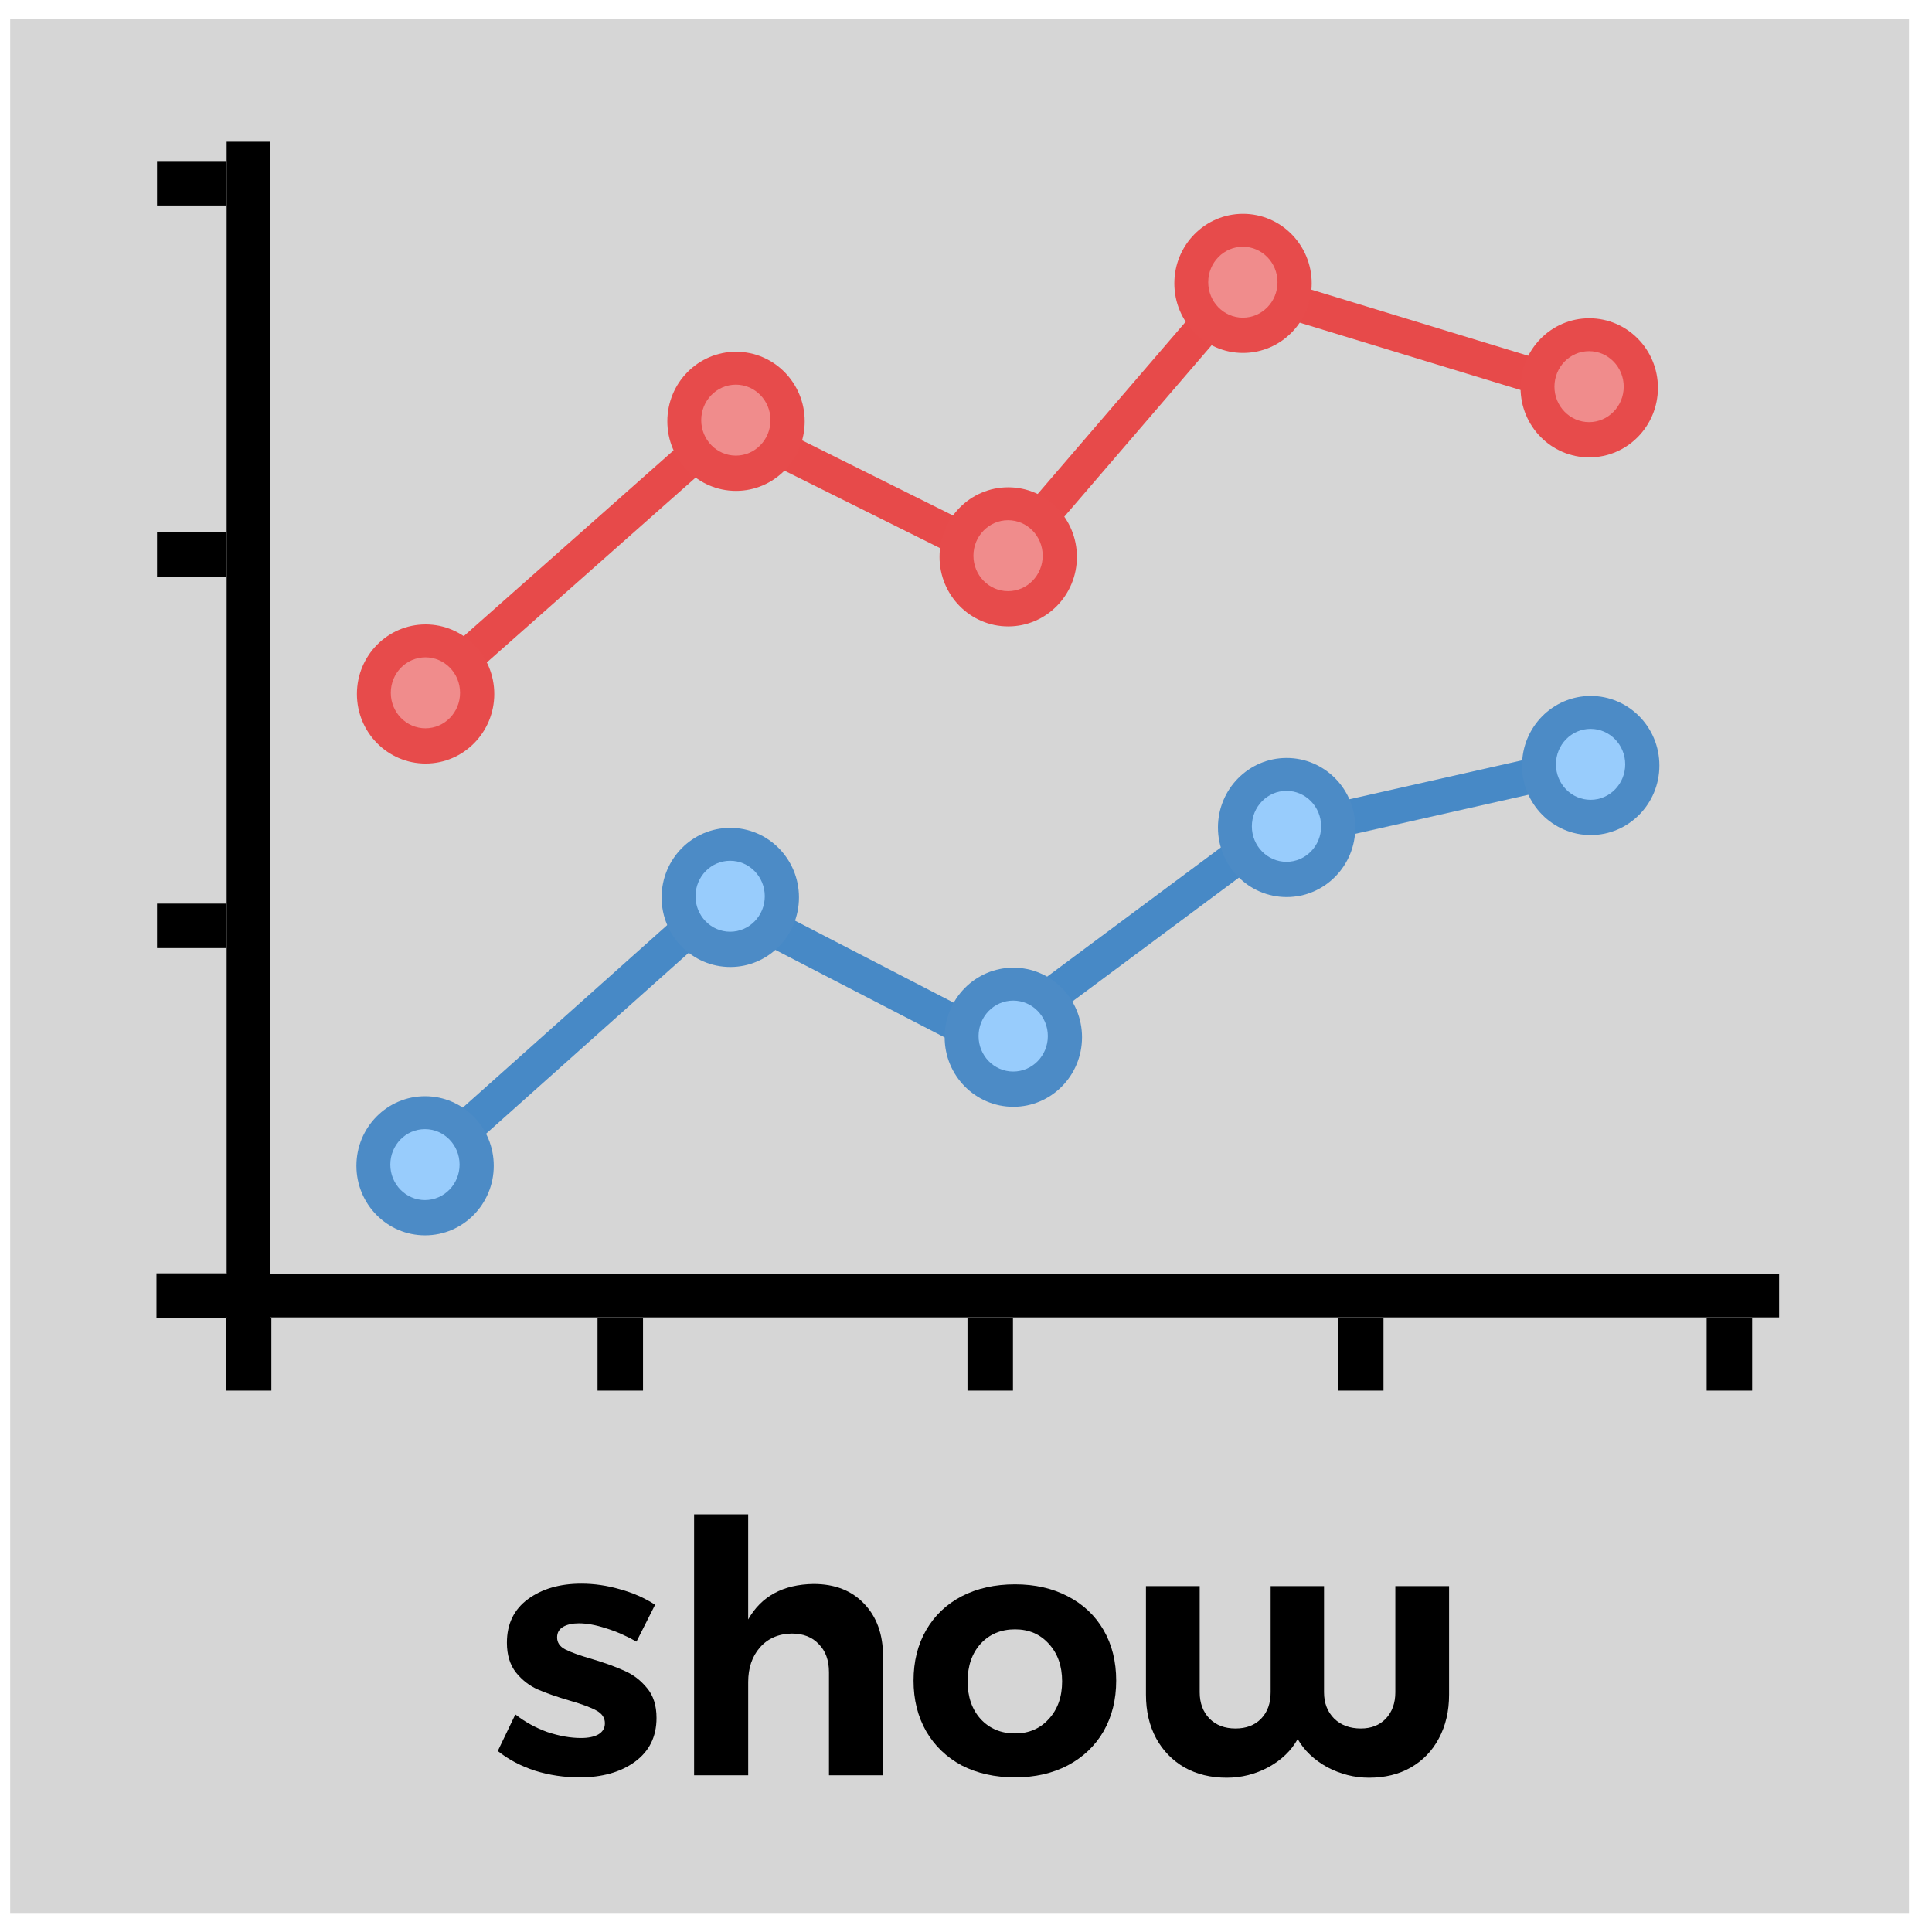
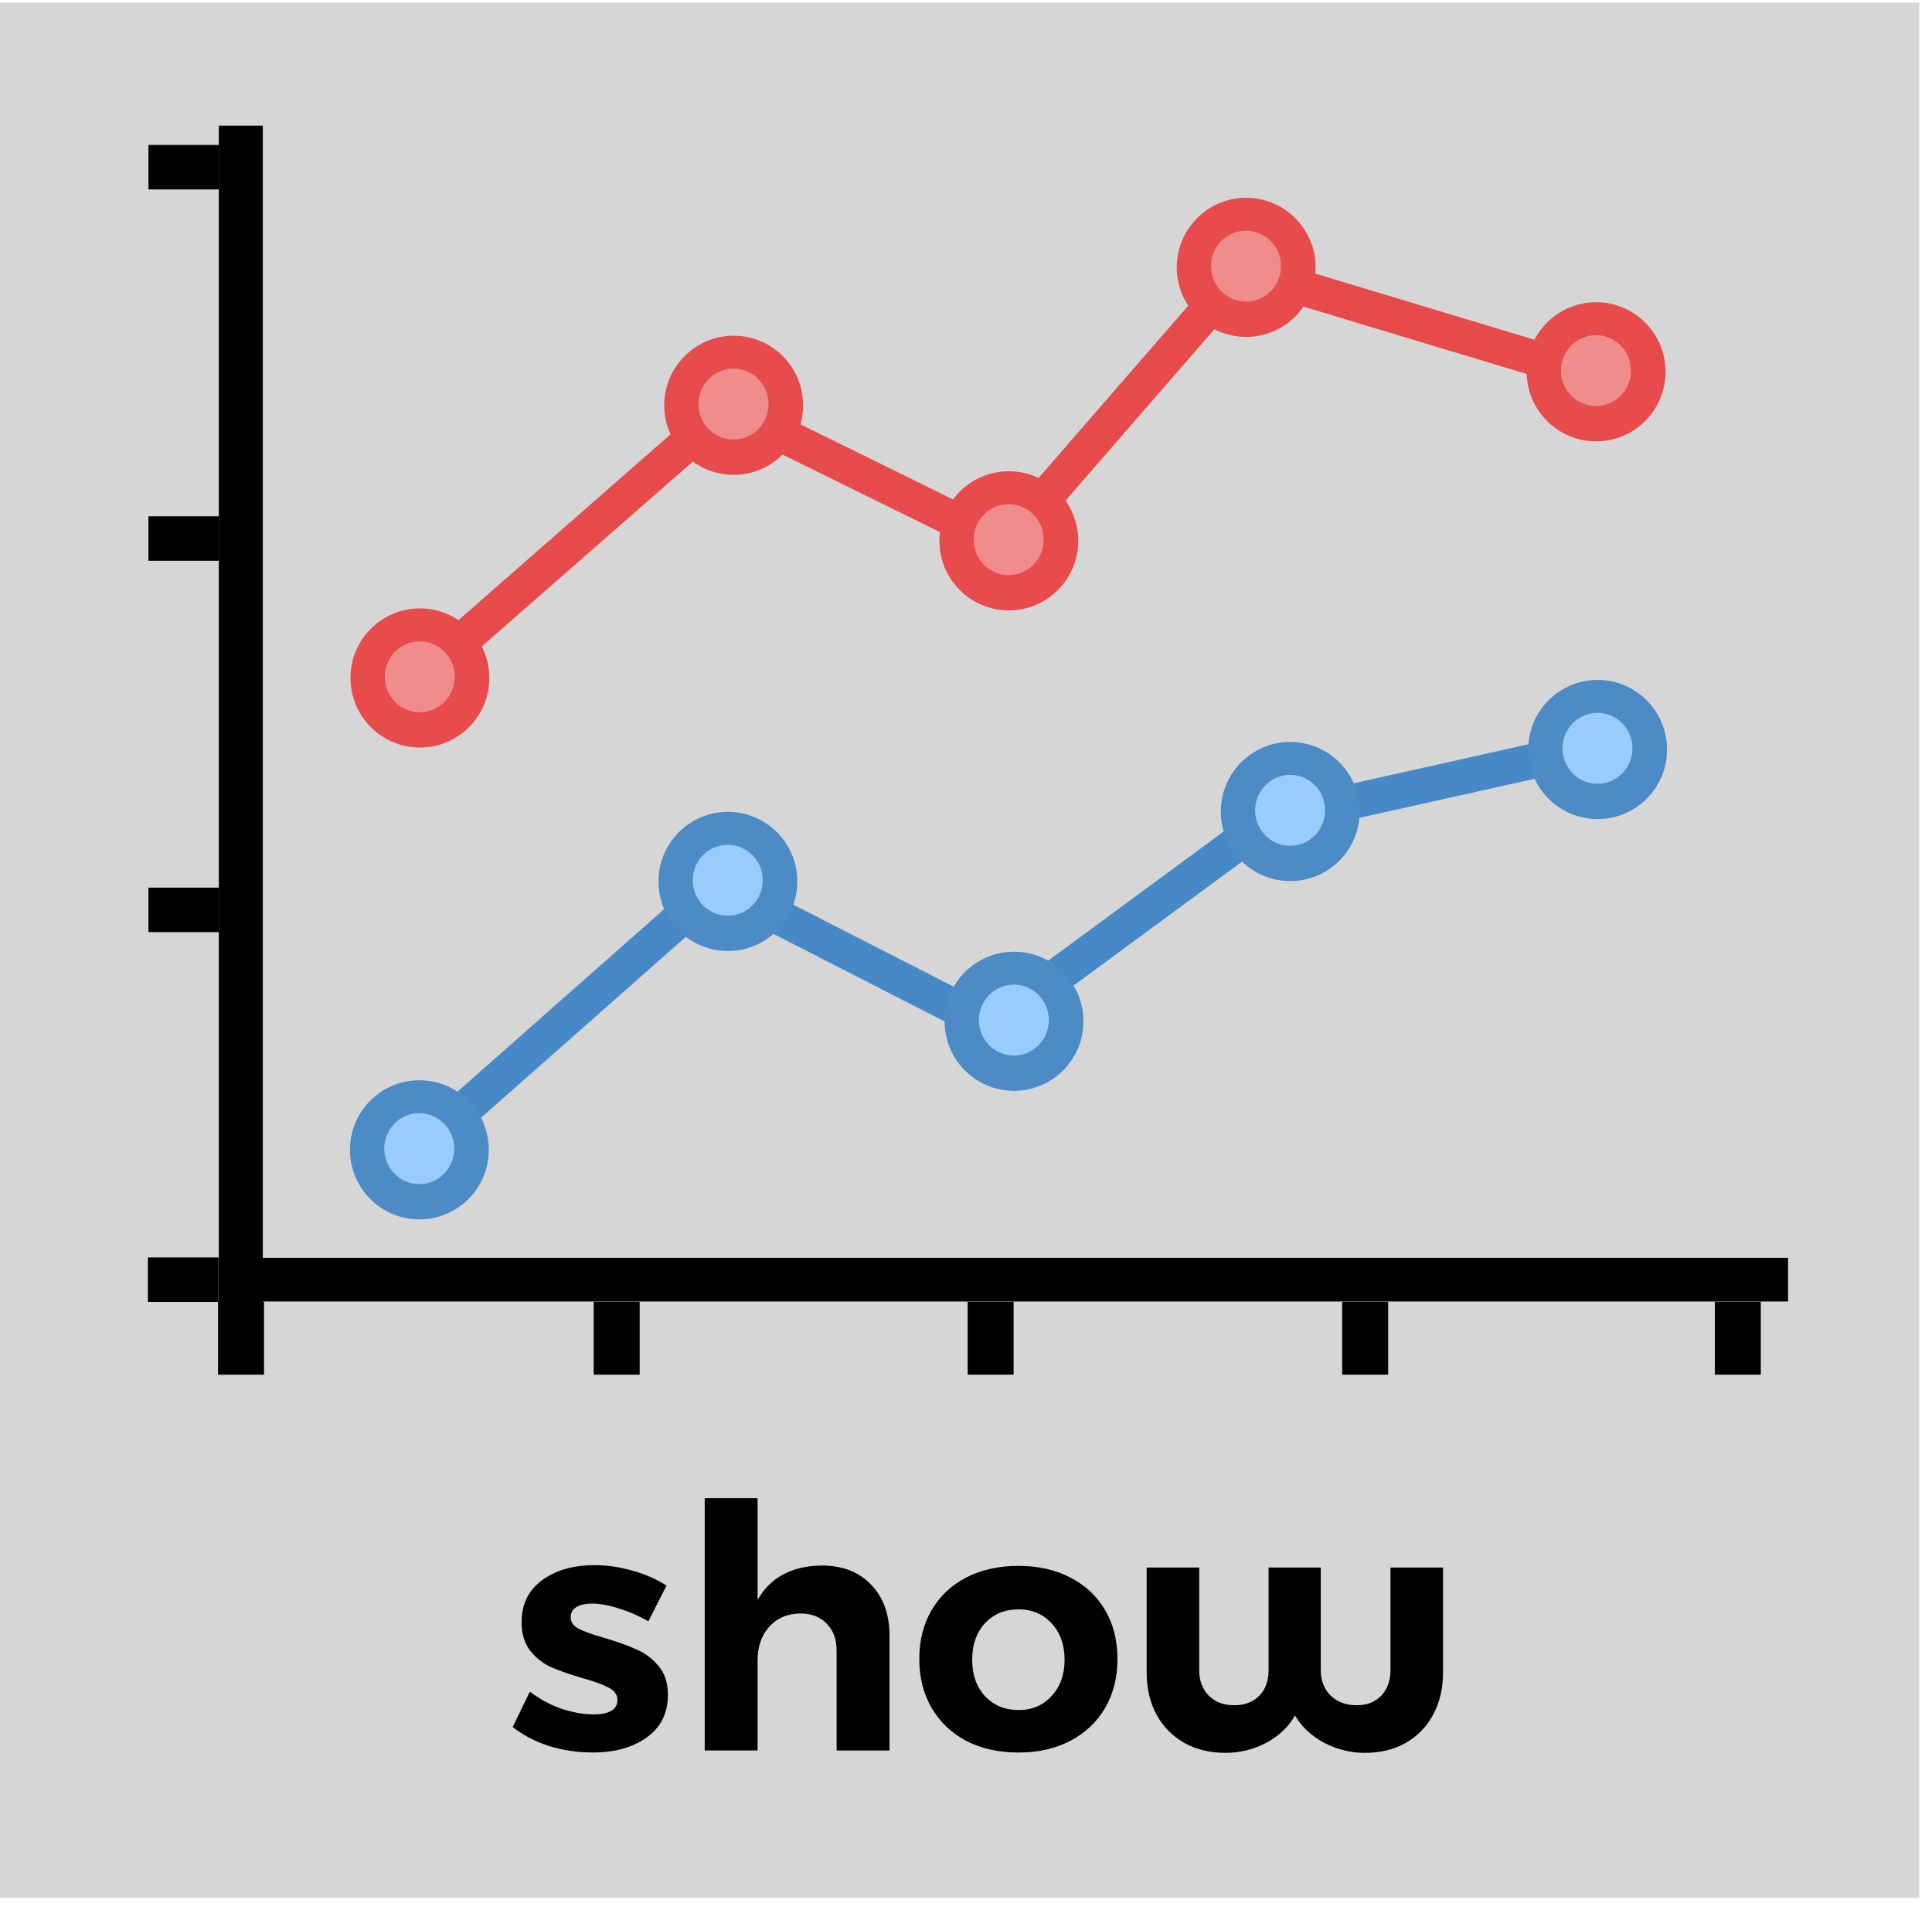
- <svg xmlns="http://www.w3.org/2000/svg" version="1.1" id="svg815" width="300" height="300" viewBox="0 0 300 300">
-   <defs id="defs819" />
-   <g id="g2592" transform="matrix(0.9948552,0,0,0.9960124,0.00825202,1.194003)">
-     <rect style="opacity:0;stroke-width:3.105" y="1.307" x="1.78" height="298.126" width="298.126" id="rect3723" />
-     <ellipse ry="10.565" rx="10.689" cy="106.464" cx="66.727" id="path4558" style="opacity:0;fill:#e74a4a;fill-opacity:1;stroke-width:8.009;stroke-miterlimit:4;stroke-dasharray:none" />
-     <rect y="4.397" x="4.266" height="290.063" width="290.995" id="rect1603" style="opacity:1;fill:#d6d6d6;fill-opacity:1;stroke:#d6d6d6;stroke-width:5.37;stroke-miterlimit:4;stroke-dasharray:none;stroke-opacity:1" />
-     <g transform="matrix(3.105477,0,0,3.105477,0.7256095,0.2518949)" id="text4534" style="font-style:normal;font-weight:normal;font-size:17.652px;line-height:1.25;font-family:sans-serif;letter-spacing:0px;word-spacing:0px;fill:#000000;fill-opacity:1;stroke:none;stroke-width:0.441" aria-label="show">
-       <path id="path927" style="font-style:normal;font-variant:normal;font-weight:normal;font-stretch:normal;font-family:'Montserrat Alternates';-inkscape-font-specification:'Montserrat Alternates';stroke-width:0.441" d="m 31.753,81.946 q -0.777,-0.441 -1.536,-0.671 -0.759,-0.247 -1.359,-0.247 -0.494,0 -0.794,0.177 -0.3,0.177 -0.3,0.53 0,0.388 0.406,0.6 0.406,0.212 1.324,0.477 1.006,0.3 1.659,0.6 0.653,0.282 1.13,0.865 0.477,0.565 0.477,1.5 0,1.412 -1.094,2.207 -1.077,0.777 -2.771,0.777 -1.165,0 -2.242,-0.335 -1.077,-0.353 -1.871,-0.989 l 0.883,-1.836 q 0.724,0.565 1.606,0.883 0.9,0.3 1.695,0.3 0.547,0 0.865,-0.177 0.335,-0.194 0.335,-0.565 0,-0.406 -0.424,-0.635 -0.406,-0.229 -1.324,-0.494 -0.971,-0.282 -1.624,-0.565 -0.635,-0.282 -1.094,-0.847 -0.459,-0.583 -0.459,-1.5 0,-1.412 1.059,-2.189 1.059,-0.777 2.683,-0.777 0.971,0 1.942,0.282 0.971,0.265 1.765,0.777 z" />
-       <path id="path929" style="font-style:normal;font-variant:normal;font-weight:normal;font-stretch:normal;font-family:'Montserrat Alternates';-inkscape-font-specification:'Montserrat Alternates';stroke-width:0.441" d="m 40.651,79.051 q 1.606,0 2.542,0.989 0.953,0.989 0.953,2.648 v 5.967 h -2.718 v -5.172 q 0,-0.9 -0.512,-1.412 -0.494,-0.53 -1.359,-0.53 -1.006,0.018 -1.606,0.706 -0.583,0.671 -0.583,1.73 v 4.678 H 34.649 V 75.556 h 2.718 v 5.278 q 0.989,-1.748 3.283,-1.783 z" />
-       <path id="path931" style="font-style:normal;font-variant:normal;font-weight:normal;font-stretch:normal;font-family:'Montserrat Alternates';-inkscape-font-specification:'Montserrat Alternates';stroke-width:0.441" d="m 50.78,79.069 q 1.5,0 2.648,0.6 1.165,0.6 1.801,1.695 0.635,1.094 0.635,2.542 0,1.43 -0.635,2.542 -0.635,1.094 -1.801,1.712 -1.147,0.6 -2.648,0.6 -1.518,0 -2.683,-0.6 -1.147,-0.618 -1.783,-1.712 -0.635,-1.112 -0.635,-2.542 0,-1.447 0.635,-2.542 0.635,-1.094 1.783,-1.695 1.165,-0.6 2.683,-0.6 z m 0,2.26 q -1.059,0 -1.73,0.724 -0.653,0.724 -0.653,1.889 0,1.165 0.653,1.889 0.671,0.724 1.73,0.724 1.041,0 1.695,-0.724 0.671,-0.724 0.671,-1.889 0,-1.165 -0.671,-1.889 -0.653,-0.724 -1.695,-0.724 z" />
-       <path id="path933" style="font-style:normal;font-variant:normal;font-weight:normal;font-stretch:normal;font-family:'Montserrat Alternates';-inkscape-font-specification:'Montserrat Alternates';stroke-width:0.441" d="m 72.595,84.612 q 0,1.236 -0.512,2.189 -0.494,0.936 -1.412,1.465 -0.9,0.512 -2.101,0.512 -1.094,0 -2.101,-0.53 -0.989,-0.547 -1.483,-1.412 -0.477,0.865 -1.465,1.412 -0.989,0.53 -2.101,0.53 -1.2,0 -2.118,-0.512 -0.918,-0.53 -1.43,-1.465 -0.512,-0.953 -0.512,-2.189 v -5.455 h 2.701 v 5.331 q 0,0.812 0.494,1.324 0.494,0.494 1.306,0.494 0.812,0 1.289,-0.494 0.477,-0.494 0.477,-1.324 v -5.331 h 2.683 v 5.331 q 0,0.812 0.512,1.324 0.512,0.494 1.342,0.494 0.777,0 1.253,-0.494 0.477,-0.512 0.477,-1.324 v -5.331 h 2.701 z" />
-     </g>
-     <g transform="matrix(3.105477,0,0,3.105477,0.3176495,1.211348)" id="g886">
-       <path style="opacity:1;fill:none;stroke:#000000;stroke-width:2.188;stroke-linecap:butt;stroke-linejoin:miter;stroke-miterlimit:4;stroke-dasharray:none;stroke-opacity:1" d="M 12.38,6.34 V 65.427" id="path4538" />
-       <path id="path4540" d="M 89.314,64.264 H 11.255" style="opacity:1;fill:none;stroke:#000000;stroke-width:2.191;stroke-linecap:butt;stroke-linejoin:miter;stroke-miterlimit:4;stroke-dasharray:none;stroke-opacity:1" />
-       <path style="opacity:1;fill:none;stroke:#000000;stroke-width:2.286;stroke-linecap:butt;stroke-linejoin:miter;stroke-miterlimit:4;stroke-dasharray:none;stroke-opacity:1" d="m 12.391,65.373 v 3.663" id="path4544" />
-       <path id="path4550" d="M 11.253,64.264 H 7.76" style="opacity:1;fill:none;stroke:#000000;stroke-width:2.232;stroke-linecap:butt;stroke-linejoin:miter;stroke-miterlimit:4;stroke-dasharray:none;stroke-opacity:1" />
-       <path style="opacity:1;fill:none;stroke:#000000;stroke-width:2.232;stroke-linecap:butt;stroke-linejoin:miter;stroke-miterlimit:4;stroke-dasharray:none;stroke-opacity:1" d="M 11.281,45.704 H 7.788" id="path4552" />
-       <path id="path4554" d="M 11.281,27.064 H 7.788" style="opacity:1;fill:none;stroke:#000000;stroke-width:2.232;stroke-linecap:butt;stroke-linejoin:miter;stroke-miterlimit:4;stroke-dasharray:none;stroke-opacity:1" />
-       <path style="opacity:1;fill:none;stroke:#000000;stroke-width:2.232;stroke-linecap:butt;stroke-linejoin:miter;stroke-miterlimit:4;stroke-dasharray:none;stroke-opacity:1" d="M 11.281,8.424 H 7.788" id="path4556" />
-       <path id="path867" d="m 31.07,65.373 v 3.663" style="opacity:1;fill:none;stroke:#000000;stroke-width:2.286;stroke-linecap:butt;stroke-linejoin:miter;stroke-miterlimit:4;stroke-dasharray:none;stroke-opacity:1" />
-       <path style="opacity:1;fill:none;stroke:#000000;stroke-width:2.286;stroke-linecap:butt;stroke-linejoin:miter;stroke-miterlimit:4;stroke-dasharray:none;stroke-opacity:1" d="m 49.664,65.373 v 3.663" id="path869" />
-       <path id="path871" d="m 68.287,65.373 v 3.663" style="opacity:1;fill:none;stroke:#000000;stroke-width:2.286;stroke-linecap:butt;stroke-linejoin:miter;stroke-miterlimit:4;stroke-dasharray:none;stroke-opacity:1" />
-       <path style="opacity:1;fill:none;stroke:#000000;stroke-width:2.286;stroke-linecap:butt;stroke-linejoin:miter;stroke-miterlimit:4;stroke-dasharray:none;stroke-opacity:1" d="m 86.815,65.373 v 3.663" id="path873" />
-     </g>
-     <g transform="matrix(3.105477,0,0,3.105477,0.3176495,62.96932)" id="g1011">
-       <path style="fill:none;stroke:#e74a4a;stroke-width:1.757;stroke-linecap:butt;stroke-linejoin:miter;stroke-miterlimit:4;stroke-dasharray:none;stroke-opacity:1" d="M 21.006,14.388 36.576,0.62 50.344,7.464 62.192,-6.305 79.403,-1.061 v 0" id="path916" />
-       <g id="g992">
-         <g transform="translate(-15.47968,-6.266473)" id="g867">
-           <ellipse style="opacity:1;fill:#e74b4b;fill-opacity:1;stroke-width:2.37;stroke-miterlimit:4;stroke-dasharray:none" id="path4568" cx="36.765" cy="20.443" rx="3.452" ry="3.492" />
-           <ellipse style="opacity:1;fill:#f08c8c;fill-opacity:1;stroke-width:2.603;stroke-miterlimit:4;stroke-dasharray:none" id="path4564" cx="36.757" cy="20.384" rx="1.741" ry="1.781" />
+ <svg xmlns="http://www.w3.org/2000/svg" width="80.434mm" height="79.64mm" viewBox="0 0 80.434 79.64" version="1.1" id="svg8">
+   <defs id="defs2" />
+   <g id="layer1" transform="translate(-75.21699,-83.17887)">
+     <g transform="matrix(1.013338,0,0,1.003333,28.87187,4.008106)" id="layer1-5">
+       <g id="layer1-2" transform="translate(-20.02717,49.14899)">
+         <g id="layer1-8-9" transform="translate(55.66666,-199.2423)" style="display:none" />
+         <g id="layer2-3" style="display:none" transform="translate(55.66666,18.38272)" />
+         <g id="layer3-4" style="display:none" transform="translate(55.66666,18.38272)">
+           <rect style="opacity:1;fill:#e74a4a;fill-opacity:1;stroke:#e74a4a;stroke-width:0.874;stroke-miterlimit:4;stroke-dasharray:none;stroke-opacity:1" id="rect947-3" width="0" height="0" x="-2.662" y="6.581" />
+           <rect style="opacity:1;fill:#d6d6d6;fill-opacity:1;stroke:#d6d6d6;stroke-width:0.874;stroke-miterlimit:4;stroke-dasharray:none;stroke-opacity:1" id="rect951-1" width="78.501" height="78.501" x="2.359" y="3.231" />
+           <rect style="opacity:1;fill:#000000;fill-opacity:1;stroke:#000000;stroke-width:0.874;stroke-miterlimit:4;stroke-dasharray:none;stroke-opacity:1" id="rect1283-1" width="66.206" height="47.98" x="8.464" y="10.745" />
+           <rect style="opacity:1;fill:#00aeef;fill-opacity:1;stroke:#00aeef;stroke-width:0.47;stroke-miterlimit:4;stroke-dasharray:none;stroke-opacity:1" id="rect955-1" width="6.891" height="10.532" x="9.296" y="11.659" />
+           <rect y="11.659" x="17.553" height="10.532" width="6.891" id="rect903-4" style="opacity:1;fill:#68be5a;fill-opacity:1;stroke:#68be5a;stroke-width:0.47;stroke-miterlimit:4;stroke-dasharray:none;stroke-opacity:1" />
+           <rect style="opacity:1;fill:#fff975;fill-opacity:1;stroke:#fff975;stroke-width:0.47;stroke-miterlimit:4;stroke-dasharray:none;stroke-opacity:1" id="rect905-7" width="6.891" height="10.532" x="25.777" y="11.659" />
+           <rect y="11.659" x="34.068" height="10.532" width="6.891" id="rect907-9" style="opacity:1;fill:#e74a4a;fill-opacity:1;stroke:#e74a4a;stroke-width:0.47;stroke-miterlimit:4;stroke-dasharray:none;stroke-opacity:1" />
+           <rect style="opacity:1;fill:#00aeef;fill-opacity:1;stroke:#00aeef;stroke-width:0.47;stroke-miterlimit:4;stroke-dasharray:none;stroke-opacity:1" id="rect909-1" width="6.891" height="10.532" x="42.325" y="11.659" />
+           <rect y="11.659" x="50.616" height="10.532" width="6.891" id="rect911-1" style="opacity:1;fill:#68be5a;fill-opacity:1;stroke:#68be5a;stroke-width:0.47;stroke-miterlimit:4;stroke-dasharray:none;stroke-opacity:1" />
+           <rect style="opacity:1;fill:#fff975;fill-opacity:1;stroke:#fff975;stroke-width:0.47;stroke-miterlimit:4;stroke-dasharray:none;stroke-opacity:1" id="rect913-7" width="6.891" height="10.532" x="58.84" y="11.659" />
+           <rect y="11.659" x="67.03" height="10.532" width="6.891" id="rect915-0" style="opacity:1;fill:#e74a4a;fill-opacity:1;stroke:#e74a4a;stroke-width:0.47;stroke-miterlimit:4;stroke-dasharray:none;stroke-opacity:1" />
+           <rect y="23.554" x="9.296" height="10.532" width="6.891" id="rect917-1" style="opacity:1;fill:#68be5a;fill-opacity:1;stroke:#68be5a;stroke-width:0.47;stroke-miterlimit:4;stroke-dasharray:none;stroke-opacity:1" />
+           <rect style="opacity:1;fill:#e74a4a;fill-opacity:1;stroke:#e74a4a;stroke-width:0.47;stroke-miterlimit:4;stroke-dasharray:none;stroke-opacity:1" id="rect919-5" width="6.891" height="10.532" x="17.553" y="23.554" />
+           <rect y="23.554" x="25.743" height="10.532" width="6.891" id="rect921-9" style="opacity:1;fill:#00aeef;fill-opacity:1;stroke:#00aeef;stroke-width:0.47;stroke-miterlimit:4;stroke-dasharray:none;stroke-opacity:1" />
+           <rect style="opacity:1;fill:#fff975;fill-opacity:1;stroke:#fff975;stroke-width:0.47;stroke-miterlimit:4;stroke-dasharray:none;stroke-opacity:1" id="rect924-7" width="6.891" height="10.532" x="34.067" y="23.554" />
+           <rect y="23.554" x="42.291" height="10.532" width="6.891" id="rect926-3" style="opacity:1;fill:#68be5a;fill-opacity:1;stroke:#68be5a;stroke-width:0.47;stroke-miterlimit:4;stroke-dasharray:none;stroke-opacity:1" />
+           <rect style="opacity:1;fill:#e74a4a;fill-opacity:1;stroke:#e74a4a;stroke-width:0.47;stroke-miterlimit:4;stroke-dasharray:none;stroke-opacity:1" id="rect928-3" width="6.891" height="10.532" x="50.582" y="23.554" />
+           <rect y="23.554" x="58.873" height="10.532" width="6.891" id="rect930-3" style="opacity:1;fill:#00aeef;fill-opacity:1;stroke:#00aeef;stroke-width:0.47;stroke-miterlimit:4;stroke-dasharray:none;stroke-opacity:1" />
+           <rect style="opacity:1;fill:#fff975;fill-opacity:1;stroke:#fff975;stroke-width:0.47;stroke-miterlimit:4;stroke-dasharray:none;stroke-opacity:1" id="rect932-8" width="6.891" height="10.532" x="67.03" y="23.554" />
+           <rect y="35.45" x="67.03" height="10.532" width="6.891" id="rect934-1" style="opacity:1;fill:#68be5a;fill-opacity:1;stroke:#68be5a;stroke-width:0.47;stroke-miterlimit:4;stroke-dasharray:none;stroke-opacity:1" />
+           <rect style="opacity:1;fill:#e74a4a;fill-opacity:1;stroke:#e74a4a;stroke-width:0.47;stroke-miterlimit:4;stroke-dasharray:none;stroke-opacity:1" id="rect936-2" width="6.891" height="10.532" x="58.772" y="35.45" />
+           <rect y="35.45" x="50.582" height="10.532" width="6.891" id="rect938-9" style="opacity:1;fill:#00aeef;fill-opacity:1;stroke:#00aeef;stroke-width:0.47;stroke-miterlimit:4;stroke-dasharray:none;stroke-opacity:1" />
+           <rect style="opacity:1;fill:#fff975;fill-opacity:1;stroke:#fff975;stroke-width:0.47;stroke-miterlimit:4;stroke-dasharray:none;stroke-opacity:1" id="rect940-1" width="6.891" height="10.532" x="42.325" y="35.45" />
+           <rect y="35.45" x="34.035" height="10.532" width="6.891" id="rect942-8" style="opacity:1;fill:#68be5a;fill-opacity:1;stroke:#68be5a;stroke-width:0.47;stroke-miterlimit:4;stroke-dasharray:none;stroke-opacity:1" />
+           <rect style="opacity:1;fill:#e74a4a;fill-opacity:1;stroke:#e74a4a;stroke-width:0.47;stroke-miterlimit:4;stroke-dasharray:none;stroke-opacity:1" id="rect944-4" width="6.891" height="10.532" x="25.777" y="35.45" />
+           <rect y="35.45" x="17.553" height="10.532" width="6.891" id="rect946-9" style="opacity:1;fill:#00aeef;fill-opacity:1;stroke:#00aeef;stroke-width:0.47;stroke-miterlimit:4;stroke-dasharray:none;stroke-opacity:1" />
+           <rect style="opacity:1;fill:#fff975;fill-opacity:1;stroke:#fff975;stroke-width:0.47;stroke-miterlimit:4;stroke-dasharray:none;stroke-opacity:1" id="rect948-0" width="6.891" height="10.532" x="9.296" y="35.45" />
+           <rect y="47.379" x="9.296" height="10.532" width="6.891" id="rect950-8" style="opacity:1;fill:#e74a4a;fill-opacity:1;stroke:#e74a4a;stroke-width:0.47;stroke-miterlimit:4;stroke-dasharray:none;stroke-opacity:1" />
+           <rect style="opacity:1;fill:#fff975;fill-opacity:1;stroke:#fff975;stroke-width:0.47;stroke-miterlimit:4;stroke-dasharray:none;stroke-opacity:1" id="rect952-2" width="6.891" height="10.532" x="17.52" y="47.379" />
+           <rect y="47.379" x="25.777" height="10.532" width="6.891" id="rect954-7" style="opacity:1;fill:#68be5a;fill-opacity:1;stroke:#68be5a;stroke-width:0.47;stroke-miterlimit:4;stroke-dasharray:none;stroke-opacity:1" />
+           <rect style="opacity:1;fill:#00aeef;fill-opacity:1;stroke:#00aeef;stroke-width:0.47;stroke-miterlimit:4;stroke-dasharray:none;stroke-opacity:1" id="rect956-7" width="6.891" height="10.532" x="34.101" y="47.379" />
+           <rect style="opacity:1;fill:#e74a4a;fill-opacity:1;stroke:#e74a4a;stroke-width:0.47;stroke-miterlimit:4;stroke-dasharray:none;stroke-opacity:1" id="rect958-2" width="6.891" height="10.532" x="42.326" y="47.379" />
+           <rect y="47.379" x="50.583" height="10.532" width="6.891" id="rect960-6" style="opacity:1;fill:#fff975;fill-opacity:1;stroke:#fff975;stroke-width:0.47;stroke-miterlimit:4;stroke-dasharray:none;stroke-opacity:1" />
+           <rect style="opacity:1;fill:#68be5a;fill-opacity:1;stroke:#68be5a;stroke-width:0.47;stroke-miterlimit:4;stroke-dasharray:none;stroke-opacity:1" id="rect962-6" width="6.891" height="10.532" x="58.774" y="47.379" />
+           <rect y="47.379" x="67.098" height="10.532" width="6.891" id="rect964-6" style="opacity:1;fill:#00aeef;fill-opacity:1;stroke:#00aeef;stroke-width:0.47;stroke-miterlimit:4;stroke-dasharray:none;stroke-opacity:1" />
        </g>
-         <g id="g873" transform="translate(0.122566,-19.95499)">
-           <ellipse ry="3.492" rx="3.452" cy="20.443" cx="36.765" id="ellipse869" style="opacity:1;fill:#e74b4b;fill-opacity:1;stroke-width:2.37;stroke-miterlimit:4;stroke-dasharray:none" />
-           <ellipse ry="1.781" rx="1.741" cy="20.384" cx="36.757" id="ellipse871" style="opacity:1;fill:#f08c8c;fill-opacity:1;stroke-width:2.603;stroke-miterlimit:4;stroke-dasharray:none" />
+         <g id="g1445-4">
+           <rect style="opacity:0;stroke-width:0.827" y="29.759" x="65.815" height="79.375" width="79.322" id="rect3723-8" />
+           <ellipse ry="2.813" rx="2.844" cy="57.757" cx="83.096" id="path4558-1" style="opacity:0;fill:#e74a4a;fill-opacity:1;stroke-width:2.132;stroke-miterlimit:4;stroke-dasharray:none" />
+           <rect y="30.582" x="66.477" height="77.228" width="77.425" id="rect1603-8" style="opacity:1;fill:#d6d6d6;fill-opacity:1;stroke:#d6d6d6;stroke-width:1.429;stroke-miterlimit:4;stroke-dasharray:none;stroke-opacity:1" />
+           <g transform="matrix(0.8262692,0,0,0.8268229,65.42629,29.7334)" id="g886-6">
+             <path style="opacity:1;fill:none;stroke:#000000;stroke-width:2.188;stroke-linecap:butt;stroke-linejoin:miter;stroke-miterlimit:4;stroke-dasharray:none;stroke-opacity:1" d="M 12.38,6.34 V 65.427" id="path4538-4" />
+             <path id="path4540-5" d="M 89.314,64.264 H 11.255" style="opacity:1;fill:none;stroke:#000000;stroke-width:2.191;stroke-linecap:butt;stroke-linejoin:miter;stroke-miterlimit:4;stroke-dasharray:none;stroke-opacity:1" />
+             <path style="opacity:1;fill:none;stroke:#000000;stroke-width:2.286;stroke-linecap:butt;stroke-linejoin:miter;stroke-miterlimit:4;stroke-dasharray:none;stroke-opacity:1" d="m 12.391,65.373 v 3.663" id="path4544-1" />
+             <path id="path4550-1" d="M 11.253,64.264 H 7.76" style="opacity:1;fill:none;stroke:#000000;stroke-width:2.232;stroke-linecap:butt;stroke-linejoin:miter;stroke-miterlimit:4;stroke-dasharray:none;stroke-opacity:1" />
+             <path style="opacity:1;fill:none;stroke:#000000;stroke-width:2.232;stroke-linecap:butt;stroke-linejoin:miter;stroke-miterlimit:4;stroke-dasharray:none;stroke-opacity:1" d="M 11.281,45.704 H 7.788" id="path4552-1" />
+             <path id="path4554-5" d="M 11.281,27.064 H 7.788" style="opacity:1;fill:none;stroke:#000000;stroke-width:2.232;stroke-linecap:butt;stroke-linejoin:miter;stroke-miterlimit:4;stroke-dasharray:none;stroke-opacity:1" />
+             <path style="opacity:1;fill:none;stroke:#000000;stroke-width:2.232;stroke-linecap:butt;stroke-linejoin:miter;stroke-miterlimit:4;stroke-dasharray:none;stroke-opacity:1" d="M 11.281,8.424 H 7.788" id="path4556-2" />
+             <path id="path867-2" d="m 31.07,65.373 v 3.663" style="opacity:1;fill:none;stroke:#000000;stroke-width:2.286;stroke-linecap:butt;stroke-linejoin:miter;stroke-miterlimit:4;stroke-dasharray:none;stroke-opacity:1" />
+             <path style="opacity:1;fill:none;stroke:#000000;stroke-width:2.286;stroke-linecap:butt;stroke-linejoin:miter;stroke-miterlimit:4;stroke-dasharray:none;stroke-opacity:1" d="m 49.664,65.373 v 3.663" id="path869-3" />
+             <path id="path871-3" d="m 68.287,65.373 v 3.663" style="opacity:1;fill:none;stroke:#000000;stroke-width:2.286;stroke-linecap:butt;stroke-linejoin:miter;stroke-miterlimit:4;stroke-dasharray:none;stroke-opacity:1" />
+             <path style="opacity:1;fill:none;stroke:#000000;stroke-width:2.286;stroke-linecap:butt;stroke-linejoin:miter;stroke-miterlimit:4;stroke-dasharray:none;stroke-opacity:1" d="m 86.815,65.373 v 3.663" id="path873-5" />
+           </g>
+           <g transform="matrix(0.8262692,0,0,0.8268229,65.42629,46.17625)" id="g1011-1">
+             <path style="fill:none;stroke:#e74a4a;stroke-width:1.757;stroke-linecap:butt;stroke-linejoin:miter;stroke-miterlimit:4;stroke-dasharray:none;stroke-opacity:1" d="M 21.006,14.388 36.576,0.62 50.344,7.464 62.192,-6.305 79.403,-1.061 v 0" id="path916-6" />
+             <g id="g992-6">
+               <g transform="translate(-15.47968,-6.266473)" id="g867-0">
+                 <ellipse style="opacity:1;fill:#e74b4b;fill-opacity:1;stroke-width:2.37;stroke-miterlimit:4;stroke-dasharray:none" id="path4568-4" cx="36.765" cy="20.443" rx="3.452" ry="3.492" />
+                 <ellipse style="opacity:1;fill:#f08c8c;fill-opacity:1;stroke-width:2.603;stroke-miterlimit:4;stroke-dasharray:none" id="path4564-7" cx="36.757" cy="20.384" rx="1.741" ry="1.781" />
+               </g>
+               <g id="g873-6" transform="translate(0.122566,-19.95499)">
+                 <ellipse ry="3.492" rx="3.452" cy="20.443" cx="36.765" id="ellipse869-6" style="opacity:1;fill:#e74b4b;fill-opacity:1;stroke-width:2.37;stroke-miterlimit:4;stroke-dasharray:none" />
+                 <ellipse ry="1.781" rx="1.741" cy="20.384" cx="36.757" id="ellipse871-2" style="opacity:1;fill:#f08c8c;fill-opacity:1;stroke-width:2.603;stroke-miterlimit:4;stroke-dasharray:none" />
+               </g>
+               <g transform="translate(13.80361,-13.15076)" id="g879-5">
+                 <ellipse style="opacity:1;fill:#e74b4b;fill-opacity:1;stroke-width:2.37;stroke-miterlimit:4;stroke-dasharray:none" id="ellipse875-9" cx="36.765" cy="20.443" rx="3.452" ry="3.492" />
+                 <ellipse style="opacity:1;fill:#f08c8c;fill-opacity:1;stroke-width:2.603;stroke-miterlimit:4;stroke-dasharray:none" id="ellipse877-0" cx="36.757" cy="20.384" rx="1.741" ry="1.781" />
+               </g>
+               <g id="g885-8" transform="translate(25.60473,-26.8793)">
+                 <ellipse ry="3.492" rx="3.452" cy="20.443" cx="36.765" id="ellipse881-8" style="opacity:1;fill:#e74b4b;fill-opacity:1;stroke-width:2.37;stroke-miterlimit:4;stroke-dasharray:none" />
+                 <ellipse ry="1.781" rx="1.741" cy="20.384" cx="36.757" id="ellipse883-0" style="opacity:1;fill:#f08c8c;fill-opacity:1;stroke-width:2.603;stroke-miterlimit:4;stroke-dasharray:none" />
+               </g>
+               <g transform="translate(43.00561,-21.63604)" id="g891-4">
+                 <ellipse style="opacity:1;fill:#e74b4b;fill-opacity:1;stroke-width:2.37;stroke-miterlimit:4;stroke-dasharray:none" id="ellipse887-8" cx="36.765" cy="20.443" rx="3.452" ry="3.492" />
+                 <ellipse style="opacity:1;fill:#f08c8c;fill-opacity:1;stroke-width:2.603;stroke-miterlimit:4;stroke-dasharray:none" id="ellipse889-9" cx="36.757" cy="20.384" rx="1.741" ry="1.781" />
+               </g>
+             </g>
+           </g>
+           <g transform="matrix(0.8262692,0,0,0.8268229,65.89399,38.28243)" id="g1550-3">
+             <path style="fill:none;stroke:#4789c6;stroke-width:1.757;stroke-linecap:butt;stroke-linejoin:miter;stroke-miterlimit:4;stroke-dasharray:none;stroke-opacity:1" d="m 19.98,47.992 15.53,-13.849 13.568,7.004 13.849,-10.286 15.45,-3.482" id="path937-6" />
+             <g id="g1476-0" transform="translate(-12.96227,-8.358492)">
+               <ellipse style="opacity:1;fill:#4c8bc6;fill-opacity:1;stroke-width:2.37;stroke-miterlimit:4;stroke-dasharray:none" id="ellipse971-2" cx="33.656" cy="55.767" rx="3.452" ry="3.492" />
+               <ellipse style="opacity:1;fill:#98ccfc;fill-opacity:1;stroke-width:2.603;stroke-miterlimit:4;stroke-dasharray:none" id="ellipse973-4" cx="33.649" cy="55.708" rx="1.741" ry="1.781" />
+             </g>
+             <g id="g1482-8" transform="translate(2.377358,-21.83019)">
+               <ellipse ry="3.492" rx="3.452" cy="55.767" cx="33.656" id="ellipse1478-3" style="opacity:1;fill:#4c8bc6;fill-opacity:1;stroke-width:2.37;stroke-miterlimit:4;stroke-dasharray:none" />
+               <ellipse ry="1.781" rx="1.741" cy="55.708" cx="33.649" id="ellipse1480-5" style="opacity:1;fill:#98ccfc;fill-opacity:1;stroke-width:2.603;stroke-miterlimit:4;stroke-dasharray:none" />
+             </g>
+             <g transform="translate(16.60377,-14.81132)" id="g1488-7">
+               <ellipse style="opacity:1;fill:#4c8bc6;fill-opacity:1;stroke-width:2.37;stroke-miterlimit:4;stroke-dasharray:none" id="ellipse1484-0" cx="33.656" cy="55.767" rx="3.452" ry="3.492" />
+               <ellipse style="opacity:1;fill:#98ccfc;fill-opacity:1;stroke-width:2.603;stroke-miterlimit:4;stroke-dasharray:none" id="ellipse1486-7" cx="33.649" cy="55.708" rx="1.741" ry="1.781" />
+             </g>
+             <g id="g1494-0" transform="translate(30.33962,-25.33962)">
+               <ellipse ry="3.492" rx="3.452" cy="55.767" cx="33.656" id="ellipse1490-6" style="opacity:1;fill:#4c8bc6;fill-opacity:1;stroke-width:2.37;stroke-miterlimit:4;stroke-dasharray:none" />
+               <ellipse ry="1.781" rx="1.741" cy="55.708" cx="33.649" id="ellipse1492-9" style="opacity:1;fill:#98ccfc;fill-opacity:1;stroke-width:2.603;stroke-miterlimit:4;stroke-dasharray:none" />
+             </g>
+             <g transform="translate(45.62264,-28.45283)" id="g1500-1">
+               <ellipse style="opacity:1;fill:#4c8bc6;fill-opacity:1;stroke-width:2.37;stroke-miterlimit:4;stroke-dasharray:none" id="ellipse1496-0" cx="33.656" cy="55.767" rx="3.452" ry="3.492" />
+               <ellipse style="opacity:1;fill:#98ccfc;fill-opacity:1;stroke-width:2.603;stroke-miterlimit:4;stroke-dasharray:none" id="ellipse1498-7" cx="33.649" cy="55.708" rx="1.741" ry="1.781" />
+             </g>
+           </g>
+           <g id="text1211-3" style="font-style:normal;font-variant:normal;font-weight:normal;font-stretch:normal;font-size:25.4px;line-height:1.25;font-family:'Montserrat Alternates';-inkscape-font-specification:'Montserrat Alternates';letter-spacing:0px;word-spacing:0px;fill:#000000;fill-opacity:1;stroke:none;stroke-width:0.265" aria-label="show">
+             <path id="path1381-9" style="font-size:14.111px;stroke-width:0.265" d="m 92.4,97.048 q -0.621,-0.353 -1.228,-0.536 -0.607,-0.198 -1.087,-0.198 -0.395,0 -0.635,0.141 -0.24,0.141 -0.24,0.423 0,0.31 0.325,0.48 0.325,0.169 1.058,0.381 0.804,0.24 1.326,0.48 0.522,0.226 0.903,0.691 0.381,0.452 0.381,1.199 0,1.129 -0.875,1.764 -0.861,0.621 -2.215,0.621 -0.931,0 -1.792,-0.268 -0.861,-0.282 -1.496,-0.79 l 0.706,-1.468 q 0.579,0.452 1.284,0.706 0.72,0.24 1.355,0.24 0.437,0 0.691,-0.141 0.268,-0.155 0.268,-0.452 0,-0.325 -0.339,-0.508 -0.325,-0.183 -1.058,-0.395 -0.776,-0.226 -1.298,-0.452 -0.508,-0.226 -0.875,-0.677 -0.367,-0.466 -0.367,-1.199 0,-1.129 0.847,-1.75 0.847,-0.621 2.145,-0.621 0.776,0 1.552,0.226 0.776,0.212 1.411,0.621 z" />
+             <path id="path1383-7" style="font-size:14.111px;stroke-width:0.265" d="m 99.513,94.734 q 1.284,0 2.032,0.79 0.762,0.79 0.762,2.117 v 4.77 h -2.173 v -4.135 q 0,-0.72 -0.409,-1.129 -0.395,-0.423 -1.087,-0.423 -0.804,0.014 -1.284,0.564 -0.466,0.536 -0.466,1.383 v 3.739 H 94.715 V 91.94 h 2.173 v 4.219 q 0.79,-1.397 2.625,-1.425 z" />
+             <path id="path1385-4" style="font-size:14.111px;stroke-width:0.265" d="m 107.609,94.748 q 1.199,0 2.117,0.48 0.931,0.48 1.439,1.355 0.508,0.875 0.508,2.032 0,1.143 -0.508,2.032 -0.508,0.875 -1.439,1.369 -0.917,0.48 -2.117,0.48 -1.214,0 -2.145,-0.48 -0.917,-0.494 -1.425,-1.369 -0.508,-0.889 -0.508,-2.032 0,-1.157 0.508,-2.032 0.508,-0.875 1.425,-1.355 0.931,-0.48 2.145,-0.48 z m 0,1.806 q -0.847,0 -1.383,0.579 -0.522,0.579 -0.522,1.51 0,0.931 0.522,1.51 0.536,0.579 1.383,0.579 0.833,0 1.355,-0.579 0.536,-0.579 0.536,-1.51 0,-0.931 -0.536,-1.51 -0.522,-0.579 -1.355,-0.579 z" />
+             <path id="path1387-7" style="font-size:14.111px;stroke-width:0.265" d="m 125.048,99.179 q 0,0.988 -0.409,1.75 -0.395,0.748 -1.129,1.171 -0.72,0.409 -1.679,0.409 -0.875,0 -1.679,-0.423 -0.79,-0.437 -1.185,-1.129 -0.381,0.691 -1.171,1.129 -0.79,0.423 -1.679,0.423 -0.96,0 -1.693,-0.409 -0.734,-0.423 -1.143,-1.171 -0.409,-0.762 -0.409,-1.75 V 94.818 h 2.159 v 4.262 q 0,0.649 0.395,1.058 0.395,0.395 1.044,0.395 0.649,0 1.03,-0.395 0.381,-0.395 0.381,-1.058 V 94.818 h 2.145 v 4.262 q 0,0.649 0.409,1.058 0.409,0.395 1.072,0.395 0.621,0 1.002,-0.395 0.381,-0.409 0.381,-1.058 V 94.818 h 2.159 z" />
+           </g>
        </g>
-         <g transform="translate(13.80361,-13.15076)" id="g879">
-           <ellipse style="opacity:1;fill:#e74b4b;fill-opacity:1;stroke-width:2.37;stroke-miterlimit:4;stroke-dasharray:none" id="ellipse875" cx="36.765" cy="20.443" rx="3.452" ry="3.492" />
-           <ellipse style="opacity:1;fill:#f08c8c;fill-opacity:1;stroke-width:2.603;stroke-miterlimit:4;stroke-dasharray:none" id="ellipse877" cx="36.757" cy="20.384" rx="1.741" ry="1.781" />
-         </g>
-         <g id="g885" transform="translate(25.60473,-26.8793)">
-           <ellipse ry="3.492" rx="3.452" cy="20.443" cx="36.765" id="ellipse881" style="opacity:1;fill:#e74b4b;fill-opacity:1;stroke-width:2.37;stroke-miterlimit:4;stroke-dasharray:none" />
-           <ellipse ry="1.781" rx="1.741" cy="20.384" cx="36.757" id="ellipse883" style="opacity:1;fill:#f08c8c;fill-opacity:1;stroke-width:2.603;stroke-miterlimit:4;stroke-dasharray:none" />
-         </g>
-         <g transform="translate(43.00561,-21.63604)" id="g891">
-           <ellipse style="opacity:1;fill:#e74b4b;fill-opacity:1;stroke-width:2.37;stroke-miterlimit:4;stroke-dasharray:none" id="ellipse887" cx="36.765" cy="20.443" rx="3.452" ry="3.492" />
-           <ellipse style="opacity:1;fill:#f08c8c;fill-opacity:1;stroke-width:2.603;stroke-miterlimit:4;stroke-dasharray:none" id="ellipse889" cx="36.757" cy="20.384" rx="1.741" ry="1.781" />
-         </g>
-       </g>
-     </g>
-     <g transform="matrix(3.105477,0,0,3.105477,2.075467,33.32081)" id="g1550">
-       <path style="fill:none;stroke:#4789c6;stroke-width:1.757;stroke-linecap:butt;stroke-linejoin:miter;stroke-miterlimit:4;stroke-dasharray:none;stroke-opacity:1" d="m 19.98,47.992 15.53,-13.849 13.568,7.004 13.849,-10.286 15.45,-3.482" id="path937" />
-       <g id="g1476" transform="translate(-12.96227,-8.358492)">
-         <ellipse style="opacity:1;fill:#4c8bc6;fill-opacity:1;stroke-width:2.37;stroke-miterlimit:4;stroke-dasharray:none" id="ellipse971" cx="33.656" cy="55.767" rx="3.452" ry="3.492" />
-         <ellipse style="opacity:1;fill:#98ccfc;fill-opacity:1;stroke-width:2.603;stroke-miterlimit:4;stroke-dasharray:none" id="ellipse973" cx="33.649" cy="55.708" rx="1.741" ry="1.781" />
-       </g>
-       <g id="g1482" transform="translate(2.377358,-21.83019)">
-         <ellipse ry="3.492" rx="3.452" cy="55.767" cx="33.656" id="ellipse1478" style="opacity:1;fill:#4c8bc6;fill-opacity:1;stroke-width:2.37;stroke-miterlimit:4;stroke-dasharray:none" />
-         <ellipse ry="1.781" rx="1.741" cy="55.708" cx="33.649" id="ellipse1480" style="opacity:1;fill:#98ccfc;fill-opacity:1;stroke-width:2.603;stroke-miterlimit:4;stroke-dasharray:none" />
-       </g>
-       <g transform="translate(16.60377,-14.81132)" id="g1488">
-         <ellipse style="opacity:1;fill:#4c8bc6;fill-opacity:1;stroke-width:2.37;stroke-miterlimit:4;stroke-dasharray:none" id="ellipse1484" cx="33.656" cy="55.767" rx="3.452" ry="3.492" />
-         <ellipse style="opacity:1;fill:#98ccfc;fill-opacity:1;stroke-width:2.603;stroke-miterlimit:4;stroke-dasharray:none" id="ellipse1486" cx="33.649" cy="55.708" rx="1.741" ry="1.781" />
-       </g>
-       <g id="g1494" transform="translate(30.33962,-25.33962)">
-         <ellipse ry="3.492" rx="3.452" cy="55.767" cx="33.656" id="ellipse1490" style="opacity:1;fill:#4c8bc6;fill-opacity:1;stroke-width:2.37;stroke-miterlimit:4;stroke-dasharray:none" />
-         <ellipse ry="1.781" rx="1.741" cy="55.708" cx="33.649" id="ellipse1492" style="opacity:1;fill:#98ccfc;fill-opacity:1;stroke-width:2.603;stroke-miterlimit:4;stroke-dasharray:none" />
-       </g>
-       <g transform="translate(45.62264,-28.45283)" id="g1500">
-         <ellipse style="opacity:1;fill:#4c8bc6;fill-opacity:1;stroke-width:2.37;stroke-miterlimit:4;stroke-dasharray:none" id="ellipse1496" cx="33.656" cy="55.767" rx="3.452" ry="3.492" />
-         <ellipse style="opacity:1;fill:#98ccfc;fill-opacity:1;stroke-width:2.603;stroke-miterlimit:4;stroke-dasharray:none" id="ellipse1498" cx="33.649" cy="55.708" rx="1.741" ry="1.781" />
      </g>
    </g>
  </g>
</svg>
